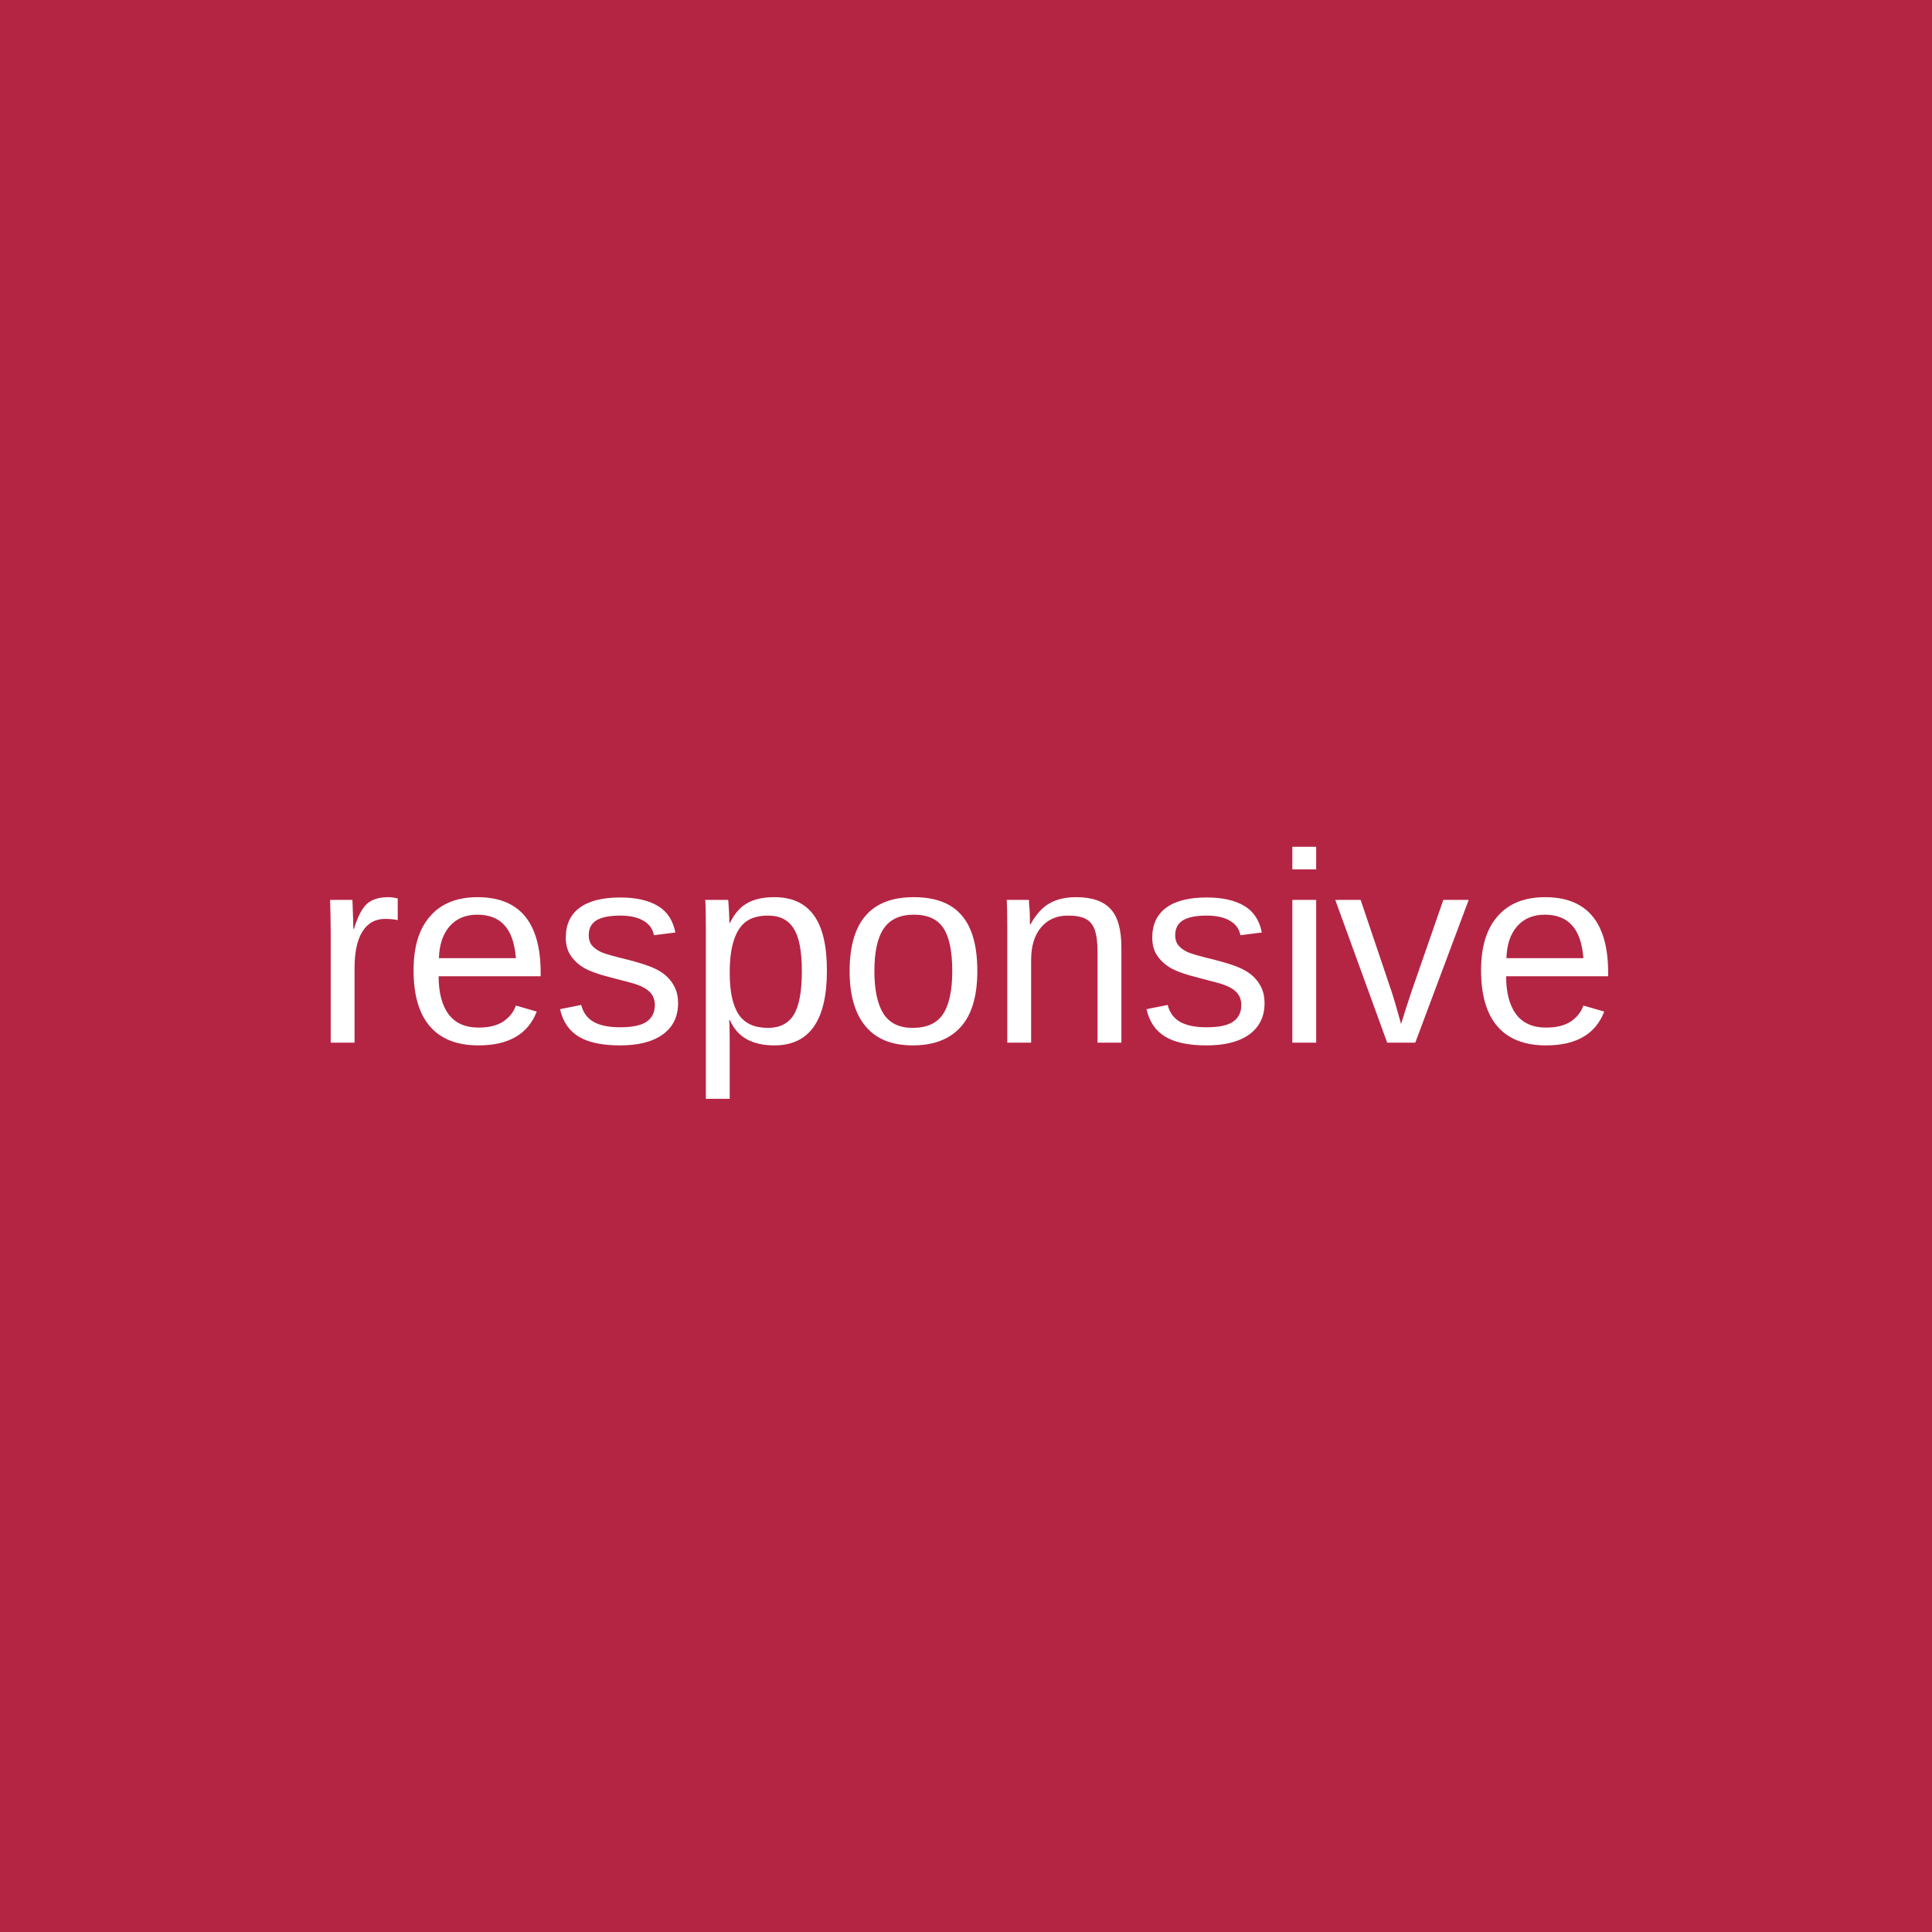
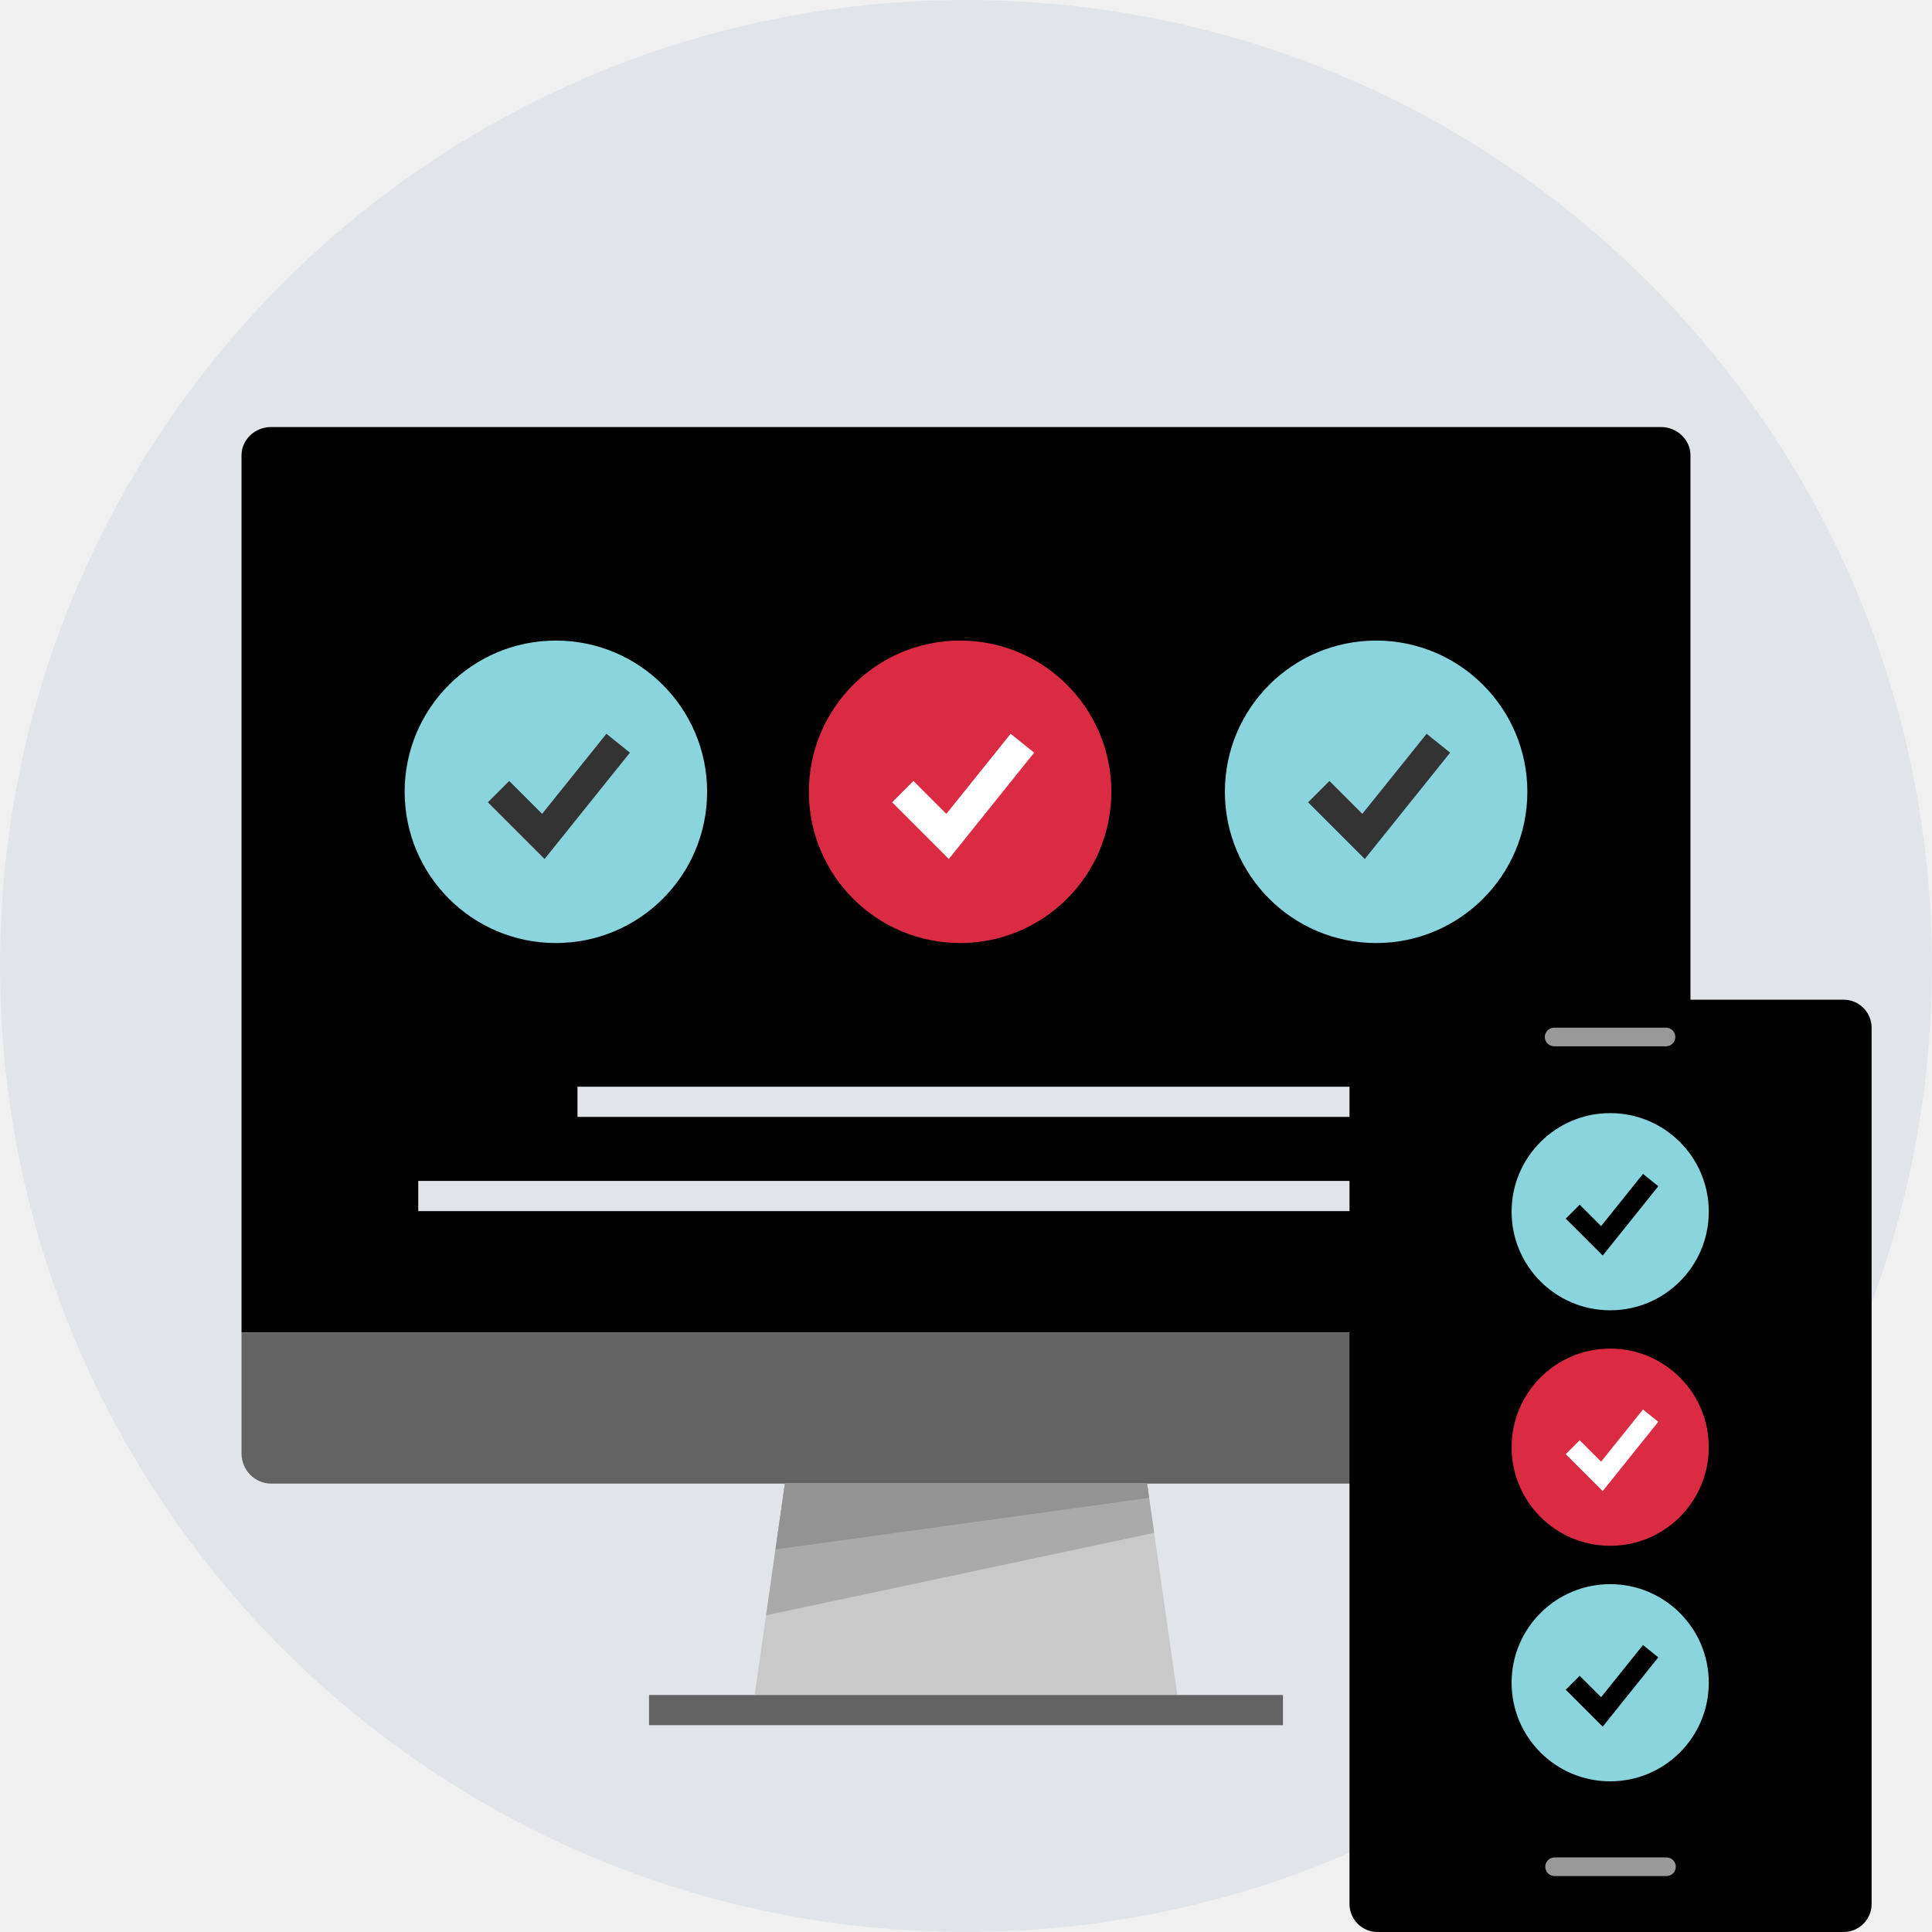
- <svg xmlns="http://www.w3.org/2000/svg" width="100" height="100">
-   <rect width="100%" height="100%" fill="#b42543" />
-   <text x="50%" y="50%" font-family="Arial, sans-serif" font-size="14" fill="white" text-anchor="middle" dominant-baseline="middle">
-       responsive
-     </text>
+ <svg xmlns="http://www.w3.org/2000/svg" version="1.1" id="Layer_1" viewBox="0 0 512.008 512.008" xml:space="preserve" fill="#000000">
+   <g id="SVGRepo_bgCarrier" stroke-width="0" />
+   <g id="SVGRepo_tracerCarrier" stroke-linecap="round" stroke-linejoin="round" />
+   <g id="SVGRepo_iconCarrier">
+     <circle style="fill:#E1E5EA;" cx="256.004" cy="256" r="256" />
+     <path d="M64.004,353.176V120.672c0-4.128,3.528-7.504,7.832-7.504h368.328c4.304,0,7.832,3.376,7.832,7.504v232.496H64.004V353.176z " />
+     <path style="fill:#636363;" d="M448.004,353.176v32c0,4.4-3.528,8-7.832,8H71.836c-4.304,0-7.832-3.6-7.832-8v-32H448.004 L448.004,353.176z" />
+     <polygon style="fill:#C9C9C9;" points="200.004,449.176 312.004,449.176 304.004,393.176 208.004,393.176 " />
+     <polygon style="fill:#AAAAAA;" points="304.004,393.176 208.004,393.176 203.02,428.08 305.868,406.224 " />
+     <rect x="172.004" y="449.2" style="fill:#636363;" width="168" height="8" />
+     <polygon style="fill:#939393;" points="208.004,393.176 304.004,393.176 304.548,396.96 205.516,410.624 " />
+     <g>
+       <rect x="153.044" y="288" style="fill:#E1E5EA;" width="205.976" height="8" />
+       <rect x="110.844" y="312.96" style="fill:#E1E5EA;" width="290.32" height="8" />
+     </g>
+     <circle style="fill:#8AD5DD;" cx="147.316" cy="209.84" r="40.08" />
+     <polygon style="fill:#333333;" points="144.324,227.648 129.3,212.624 134.956,206.968 143.668,215.68 160.708,194.464 166.94,199.464 " />
+     <circle style="fill:#DB2B42;" cx="254.444" cy="209.84" r="40.08" />
+     <polygon style="fill:#FFFFFF;" points="251.452,227.648 236.428,212.624 242.084,206.968 250.796,215.68 267.836,194.464 274.068,199.464 " />
+     <circle style="fill:#8AD5DD;" cx="364.692" cy="209.84" r="40.08" />
+     <polygon style="fill:#333333;" points="361.692,227.648 346.668,212.624 352.324,206.968 361.036,215.68 378.076,194.464 384.308,199.464 " />
+     <path d="M488.588,512.008H365.052c-4.08,0-7.416-3.336-7.416-7.416V272.344c0-4.08,3.336-7.416,7.416-7.416h123.536 c4.08,0,7.416,3.336,7.416,7.416v232.248C496.004,508.672,492.668,512.008,488.588,512.008z" />
+     <rect x="365.052" y="284.696" width="123.536" height="197.664" />
+     <g>
+       <path style="fill:#999999;" d="M441.516,277.288h-29.648c-1.36,0-2.472-1.112-2.472-2.472l0,0c0-1.36,1.112-2.472,2.472-2.472 h29.648c1.36,0,2.472,1.112,2.472,2.472l0,0C443.988,276.176,442.876,277.288,441.516,277.288z" />
+       <path style="fill:#999999;" d="M441.644,497.184h-29.648c-1.36,0-2.472-1.112-2.472-2.472l0,0c0-1.36,1.112-2.472,2.472-2.472 h29.648c1.36,0,2.472,1.112,2.472,2.472l0,0C444.116,496.072,443.004,497.184,441.644,497.184z" />
+     </g>
+     <circle style="fill:#8AD5DD;" cx="426.724" cy="321.12" r="26.128" />
+     <polygon points="424.74,332.736 414.948,322.952 418.636,319.264 424.316,324.936 435.412,311.104 439.476,314.368 " />
+     <circle style="fill:#DB2B42;" cx="426.724" cy="383.528" r="26.128" />
+     <polygon style="fill:#FFFFFF;" points="424.74,395.16 414.948,385.376 418.636,381.688 424.316,387.36 435.412,373.536 439.476,376.792 " />
+     <circle style="fill:#8AD5DD;" cx="426.724" cy="445.952" r="26.128" />
+     <polygon points="424.74,457.584 414.948,447.8 418.636,444.112 424.316,449.784 435.412,435.96 439.476,439.216 " />
+   </g>
</svg>
